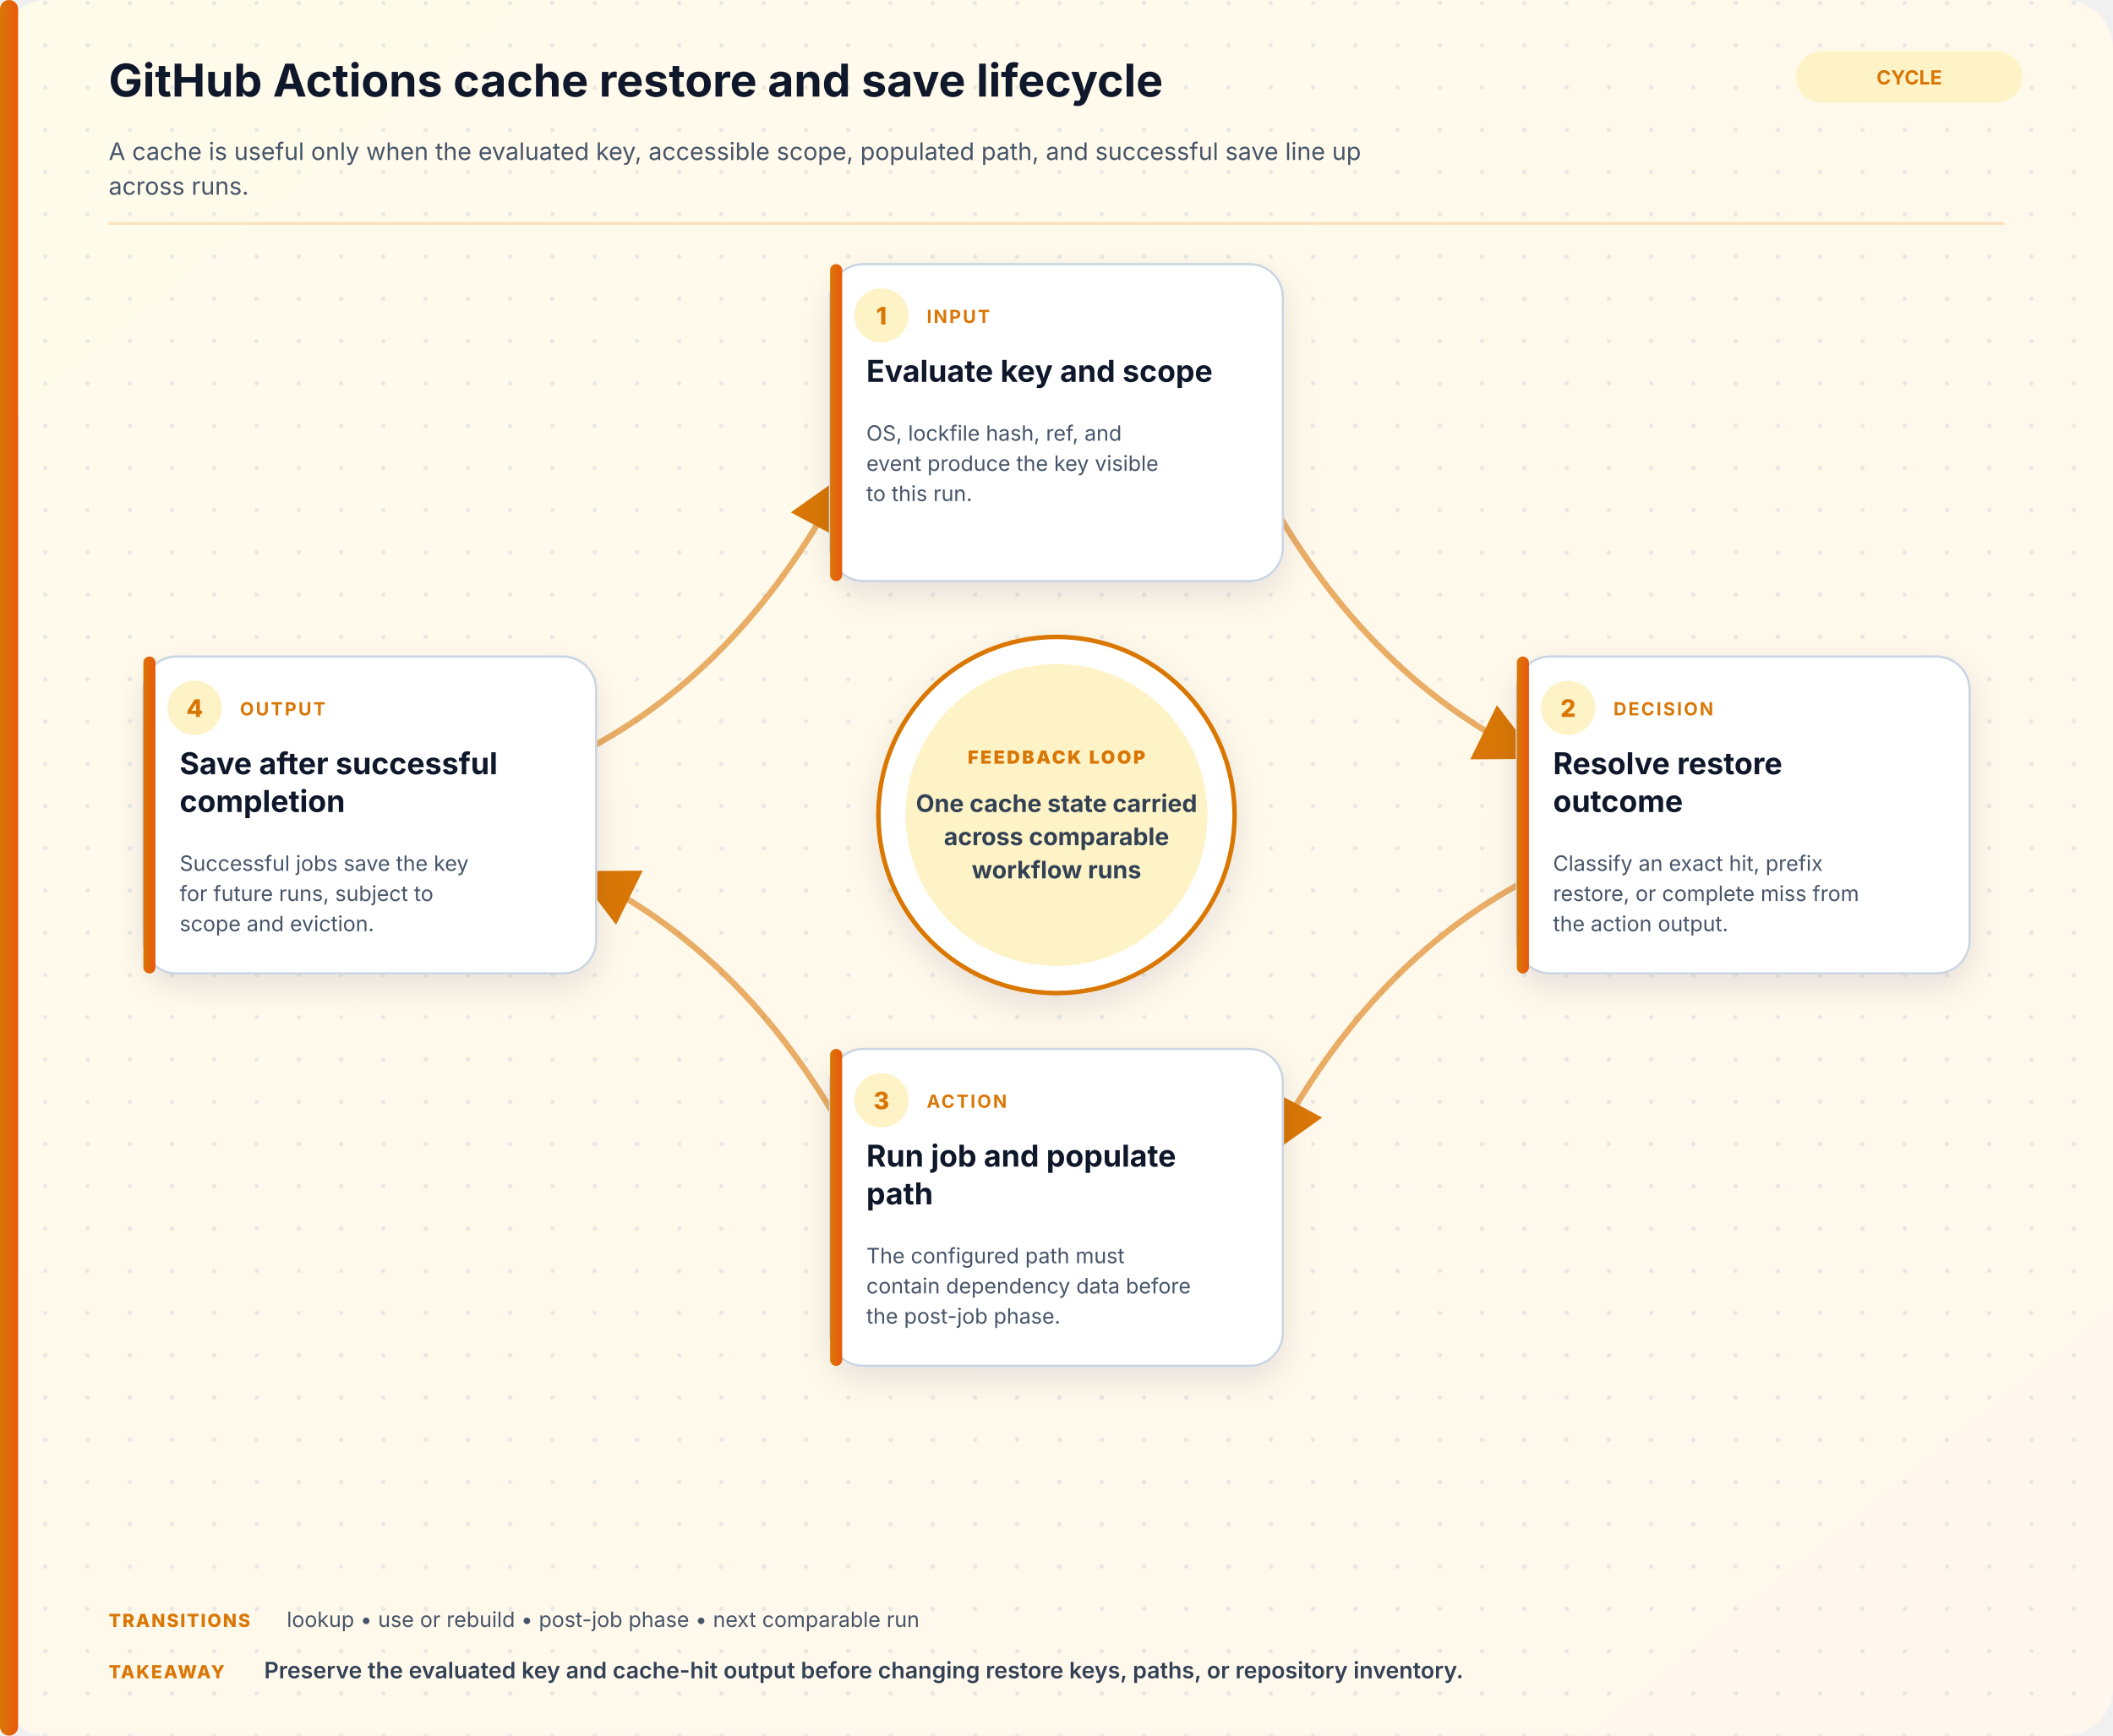
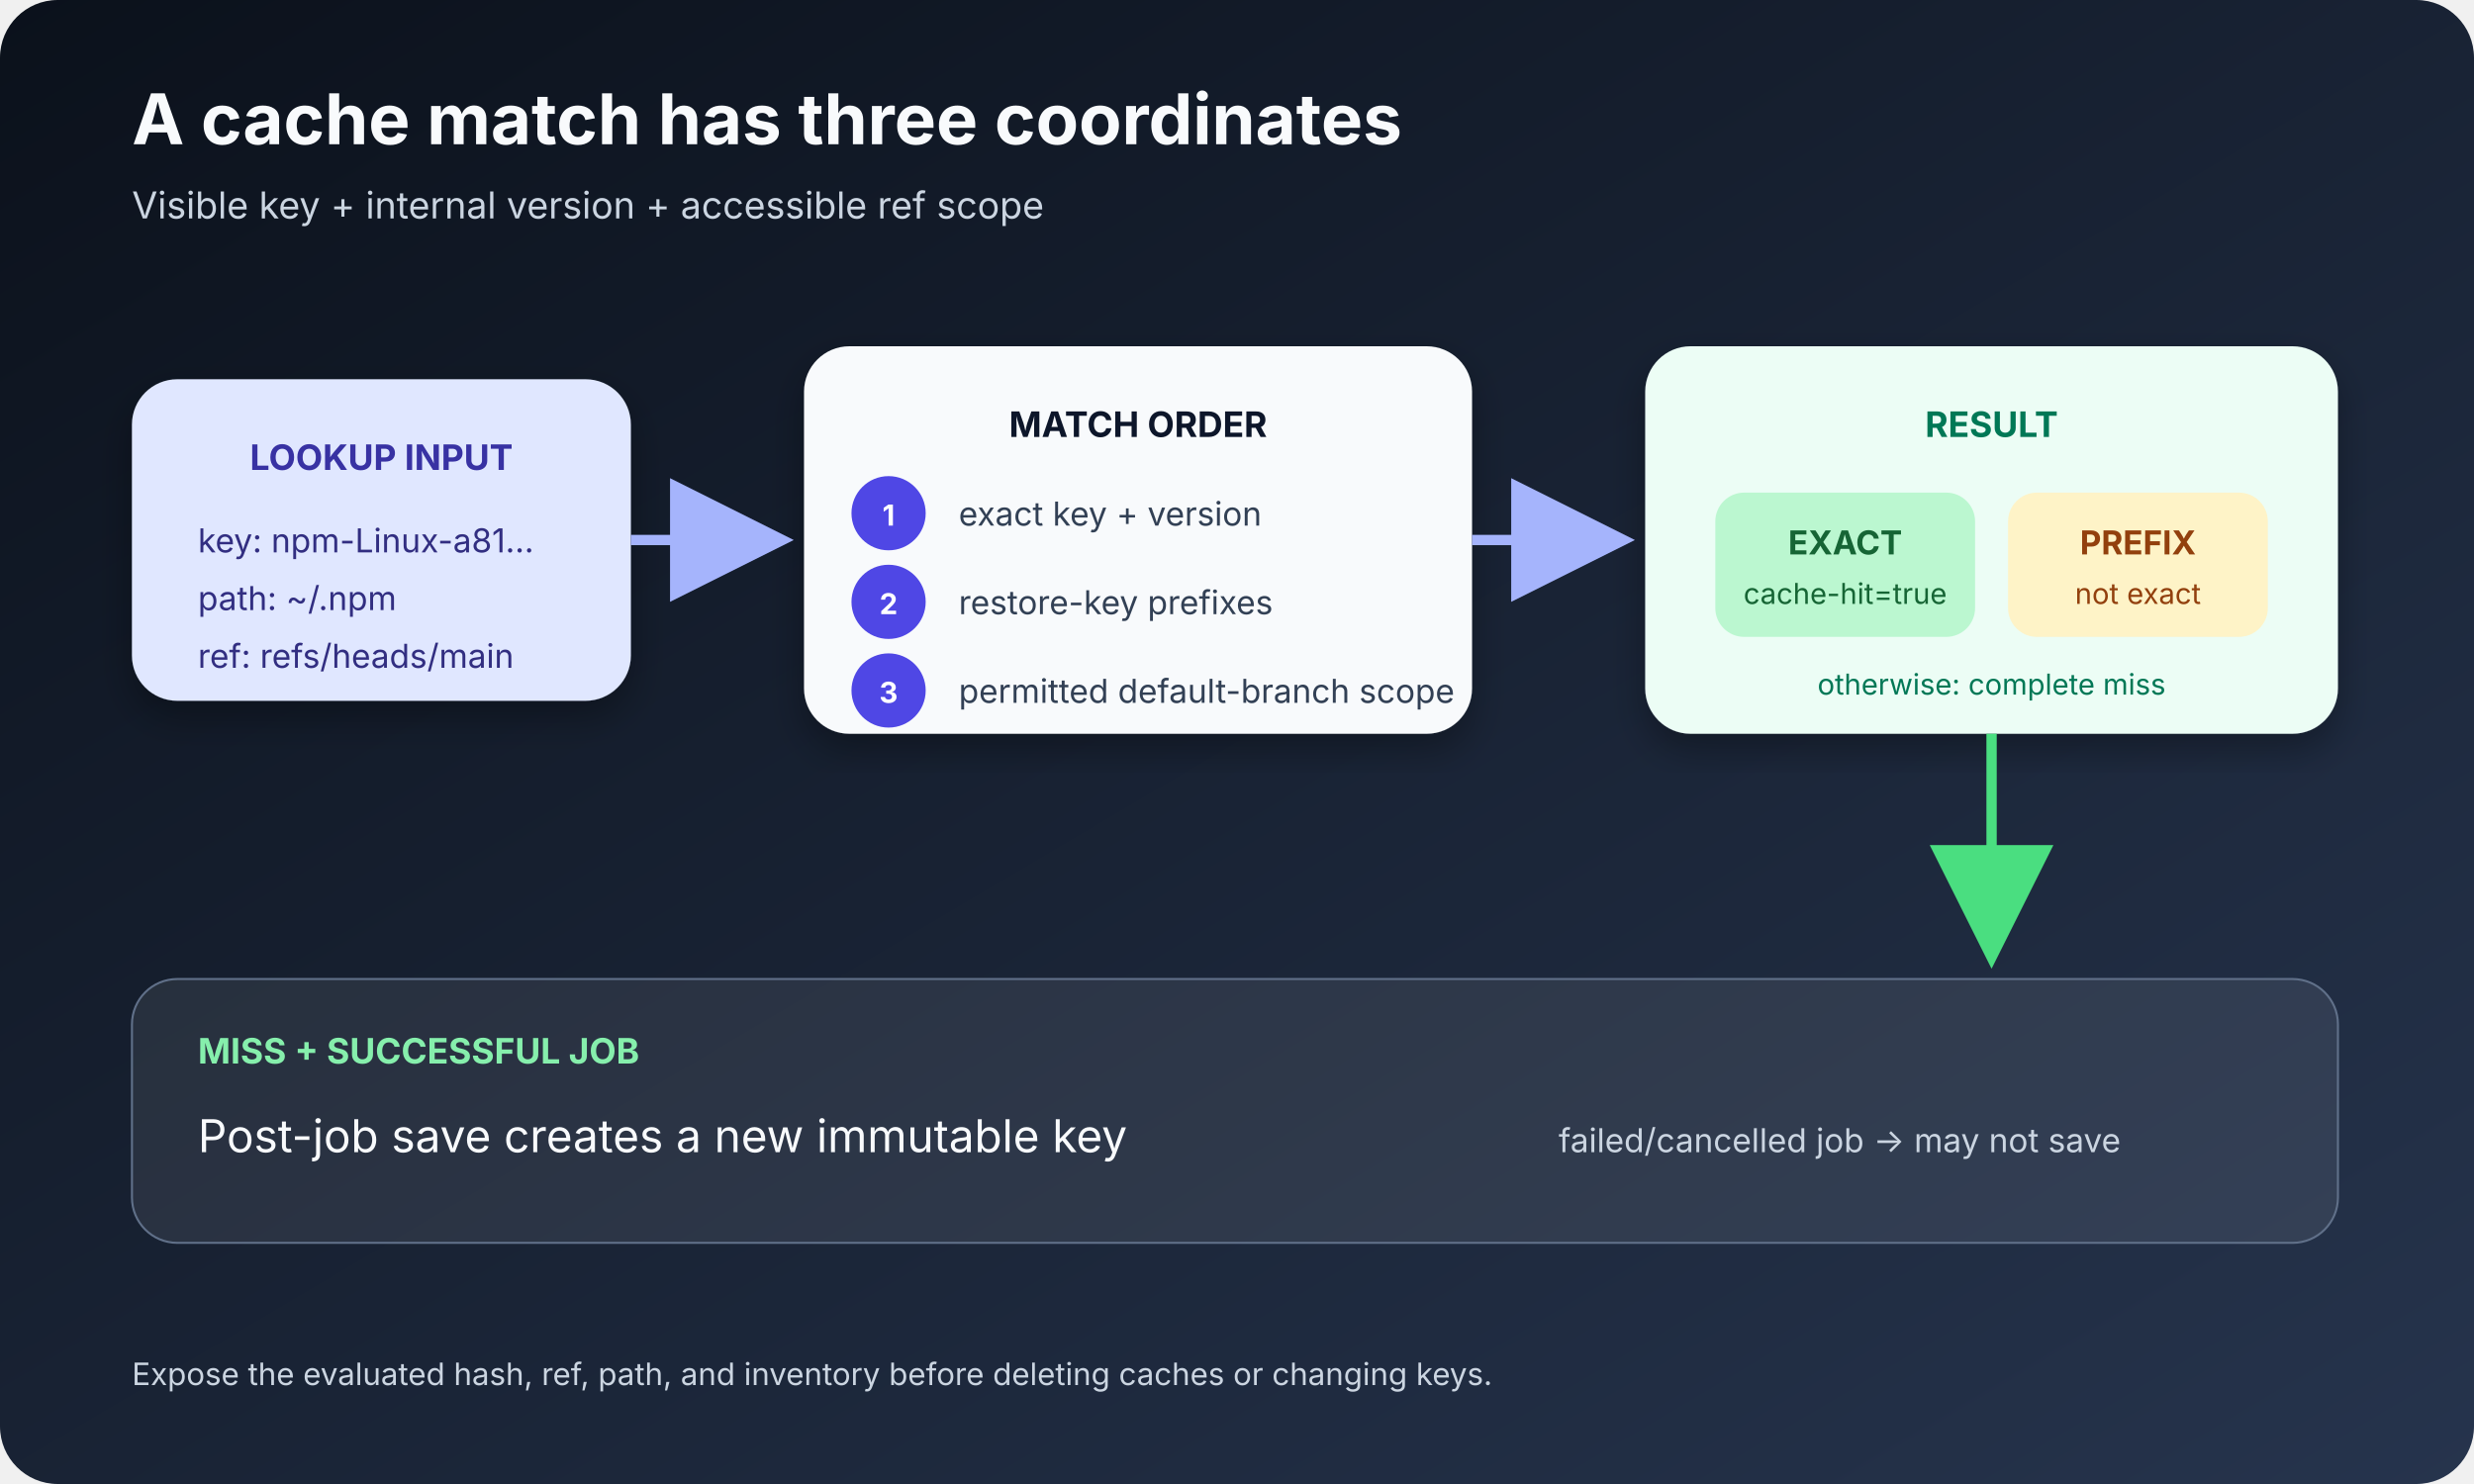
- <svg xmlns="http://www.w3.org/2000/svg" width="1400" height="1150" viewBox="0 0 1400 1150" role="img" aria-labelledby="title desc" data-text-collision-check="strict">
+ <svg xmlns="http://www.w3.org/2000/svg" width="1200" height="720" viewBox="0 0 1200 720" role="img" aria-labelledby="title desc" data-text-collision-check="strict">
  <defs>
-     <linearGradient id="bg" x1="0" x2="1" y1="0" y2="1">
-       <stop offset="0" stop-color="#fffbeb" />
-       <stop offset="1" stop-color="#fff7ed" />
+     <linearGradient id="bg" x1="0" y1="0" x2="1" y2="1">
+       <stop stop-color="#0b111b" />
+       <stop offset="1" stop-color="#26344d" />
    </linearGradient>
-     <linearGradient id="accent" x1="0" x2="1">
-       <stop offset="0" stop-color="#d97706" />
-       <stop offset="1" stop-color="#ea580c" />
-     </linearGradient>
-     <filter id="shadow" x="-20%" y="-20%" width="140%" height="150%">
-       <feDropShadow dx="0" dy="8" stdDeviation="10" flood-color="#0f172a" flood-opacity="0.10" />
+     <marker id="a" markerWidth="12" markerHeight="12" refX="10" refY="6" orient="auto">
+       <path d="M0 0 L12 6 L0 12 Z" fill="#a5b4fc" />
+     </marker>
+     <marker id="g" markerWidth="12" markerHeight="12" refX="10" refY="6" orient="auto">
+       <path d="M0 0 L12 6 L0 12 Z" fill="#4ade80" />
+     </marker>
+     <filter id="shadow">
+       <feDropShadow dx="0" dy="8" stdDeviation="9" flood-opacity=".32" />
    </filter>
-     <pattern id="dots" width="28" height="28" patternUnits="userSpaceOnUse">
-       <circle cx="2" cy="2" r="1.5" fill="#94a3b8" opacity="0.20" />
-     </pattern>
-     <marker id="arrow" markerWidth="12" markerHeight="12" refX="9" refY="6" orient="auto">
-       <path d="M1,1 L11,6 L1,11 z" fill="#d97706" />
-     </marker>
  </defs>
-   <rect width="1400" height="1150" rx="32" fill="url(#bg)" />
-   <rect width="1400" height="1150" rx="32" fill="url(#dots)" />
-   <rect x="0" y="0" width="12" height="100%" rx="6" fill="url(#accent)" />
-   <rect x="1190" y="34" width="150" height="34" rx="17" fill="#fef3c7" />
-   <text x="1265" y="56" text-anchor="middle" font-family="Inter, Arial, sans-serif" font-size="13" font-weight="700" fill="#d97706">CYCLE</text>
-   <text x="72" y="64" text-anchor="start" font-family="Inter, Arial, sans-serif" font-size="30" font-weight="750" fill="#0f172a">GitHub Actions cache restore and save lifecycle</text>
-   <text x="72" y="106" text-anchor="start" font-family="Inter, Arial, sans-serif" font-size="16" font-weight="400" fill="#475569">A cache is useful only when the evaluated key, accessible scope, populated path, and successful save line up</text>
-   <text x="72" y="129" text-anchor="start" font-family="Inter, Arial, sans-serif" font-size="16" font-weight="400" fill="#475569">across runs.</text>
-   <line x1="72" y1="148" x2="1328" y2="148" stroke="#d97706" stroke-opacity="0.18" stroke-width="2" />
-   <path d="M 834.6 318.7 Q 902.3 445.5, 1011.7 499.3" fill="none" stroke="#d97706" stroke-width="4" stroke-opacity="0.58" marker-end="url(#arrow)" />
-   <path d="M 1020.4 578.7 Q 911.0 632.5, 843.3 759.3" fill="none" stroke="#d97706" stroke-width="4" stroke-opacity="0.58" marker-end="url(#arrow)" />
-   <path d="M 565.4 761.3 Q 497.7 634.5, 388.3 580.7" fill="none" stroke="#d97706" stroke-width="4" stroke-opacity="0.58" marker-end="url(#arrow)" />
-   <path d="M 379.6 501.3 Q 489.0 447.5, 556.7 320.7" fill="none" stroke="#d97706" stroke-width="4" stroke-opacity="0.58" marker-end="url(#arrow)" />
-   <circle cx="700.0" cy="540.0" r="118" fill="#ffffff" stroke="#d97706" stroke-width="3" filter="url(#shadow)" />
-   <circle cx="700.0" cy="540.0" r="100" fill="#fef3c7" />
-   <text x="700.0" y="506.0" text-anchor="middle" font-family="Inter, Arial, sans-serif" font-size="12" font-weight="850" letter-spacing="1.4" fill="#d97706">FEEDBACK LOOP</text>
-   <text x="700.0" y="538.0" text-anchor="middle" font-family="Inter, Arial, sans-serif" font-size="16" font-weight="650" fill="#334155">One cache state carried</text>
-   <text x="700.0" y="560.0" text-anchor="middle" font-family="Inter, Arial, sans-serif" font-size="16" font-weight="650" fill="#334155">across comparable</text>
-   <text x="700.0" y="582.0" text-anchor="middle" font-family="Inter, Arial, sans-serif" font-size="16" font-weight="650" fill="#334155">workflow runs</text>
-   <rect x="550.0" y="175.0" width="300.0" height="210.0" rx="22" fill="#ffffff" stroke="#cbd5e1" stroke-width="1.5" filter="url(#shadow)" />
-   <rect x="550.0" y="175.0" width="8" height="210.0" rx="4" fill="url(#accent)" />
-   <circle cx="584.0" cy="209.0" r="18" fill="#fef3c7" />
-   <text x="584.0" y="215.0" text-anchor="middle" font-family="Inter, Arial, sans-serif" font-size="16" font-weight="800" fill="#d97706">1</text>
-   <text x="614.0" y="214.0" font-family="Inter, Arial, sans-serif" font-size="12" font-weight="750" letter-spacing="1.2" fill="#d97706">INPUT</text>
-   <text x="574.0" y="253.0" text-anchor="start" font-family="Inter, Arial, sans-serif" font-size="20" font-weight="700" fill="#0f172a">Evaluate key and scope</text>
-   <text x="574.0" y="292.0" text-anchor="start" font-family="Inter, Arial, sans-serif" font-size="14" font-weight="400" fill="#475569">OS, lockfile hash, ref, and</text>
-   <text x="574.0" y="312.0" text-anchor="start" font-family="Inter, Arial, sans-serif" font-size="14" font-weight="400" fill="#475569">event produce the key visible</text>
-   <text x="574.0" y="332.0" text-anchor="start" font-family="Inter, Arial, sans-serif" font-size="14" font-weight="400" fill="#475569">to this run.</text>
-   <rect x="1005.0" y="435.0" width="300.0" height="210.0" rx="22" fill="#ffffff" stroke="#cbd5e1" stroke-width="1.5" filter="url(#shadow)" />
-   <rect x="1005.0" y="435.0" width="8" height="210.0" rx="4" fill="url(#accent)" />
-   <circle cx="1039.0" cy="469.0" r="18" fill="#fef3c7" />
-   <text x="1039.0" y="475.0" text-anchor="middle" font-family="Inter, Arial, sans-serif" font-size="16" font-weight="800" fill="#d97706">2</text>
-   <text x="1069.0" y="474.0" font-family="Inter, Arial, sans-serif" font-size="12" font-weight="750" letter-spacing="1.2" fill="#d97706">DECISION</text>
-   <text x="1029.0" y="513.0" text-anchor="start" font-family="Inter, Arial, sans-serif" font-size="20" font-weight="700" fill="#0f172a">Resolve restore</text>
-   <text x="1029.0" y="538.0" text-anchor="start" font-family="Inter, Arial, sans-serif" font-size="20" font-weight="700" fill="#0f172a">outcome</text>
-   <text x="1029.0" y="577.0" text-anchor="start" font-family="Inter, Arial, sans-serif" font-size="14" font-weight="400" fill="#475569">Classify an exact hit, prefix</text>
-   <text x="1029.0" y="597.0" text-anchor="start" font-family="Inter, Arial, sans-serif" font-size="14" font-weight="400" fill="#475569">restore, or complete miss from</text>
-   <text x="1029.0" y="617.0" text-anchor="start" font-family="Inter, Arial, sans-serif" font-size="14" font-weight="400" fill="#475569">the action output.</text>
-   <rect x="550.0" y="695.0" width="300.0" height="210.0" rx="22" fill="#ffffff" stroke="#cbd5e1" stroke-width="1.5" filter="url(#shadow)" />
-   <rect x="550.0" y="695.0" width="8" height="210.0" rx="4" fill="url(#accent)" />
-   <circle cx="584.0" cy="729.0" r="18" fill="#fef3c7" />
-   <text x="584.0" y="735.0" text-anchor="middle" font-family="Inter, Arial, sans-serif" font-size="16" font-weight="800" fill="#d97706">3</text>
-   <text x="614.0" y="734.0" font-family="Inter, Arial, sans-serif" font-size="12" font-weight="750" letter-spacing="1.2" fill="#d97706">ACTION</text>
-   <text x="574.0" y="773.0" text-anchor="start" font-family="Inter, Arial, sans-serif" font-size="20" font-weight="700" fill="#0f172a">Run job and populate</text>
-   <text x="574.0" y="798.0" text-anchor="start" font-family="Inter, Arial, sans-serif" font-size="20" font-weight="700" fill="#0f172a">path</text>
-   <text x="574.0" y="837.0" text-anchor="start" font-family="Inter, Arial, sans-serif" font-size="14" font-weight="400" fill="#475569">The configured path must</text>
-   <text x="574.0" y="857.0" text-anchor="start" font-family="Inter, Arial, sans-serif" font-size="14" font-weight="400" fill="#475569">contain dependency data before</text>
-   <text x="574.0" y="877.0" text-anchor="start" font-family="Inter, Arial, sans-serif" font-size="14" font-weight="400" fill="#475569">the post-job phase.</text>
-   <rect x="95.0" y="435.0" width="300.0" height="210.0" rx="22" fill="#ffffff" stroke="#cbd5e1" stroke-width="1.5" filter="url(#shadow)" />
-   <rect x="95.0" y="435.0" width="8" height="210.0" rx="4" fill="url(#accent)" />
-   <circle cx="129.0" cy="469.0" r="18" fill="#fef3c7" />
-   <text x="129.0" y="475.0" text-anchor="middle" font-family="Inter, Arial, sans-serif" font-size="16" font-weight="800" fill="#d97706">4</text>
-   <text x="159.0" y="474.0" font-family="Inter, Arial, sans-serif" font-size="12" font-weight="750" letter-spacing="1.2" fill="#d97706">OUTPUT</text>
-   <text x="119.0" y="513.0" text-anchor="start" font-family="Inter, Arial, sans-serif" font-size="20" font-weight="700" fill="#0f172a">Save after successful</text>
-   <text x="119.0" y="538.0" text-anchor="start" font-family="Inter, Arial, sans-serif" font-size="20" font-weight="700" fill="#0f172a">completion</text>
-   <text x="119.0" y="577.0" text-anchor="start" font-family="Inter, Arial, sans-serif" font-size="14" font-weight="400" fill="#475569">Successful jobs save the key</text>
-   <text x="119.0" y="597.0" text-anchor="start" font-family="Inter, Arial, sans-serif" font-size="14" font-weight="400" fill="#475569">for future runs, subject to</text>
-   <text x="119.0" y="617.0" text-anchor="start" font-family="Inter, Arial, sans-serif" font-size="14" font-weight="400" fill="#475569">scope and eviction.</text>
-   <text x="72" y="1078" font-family="Inter, Arial, sans-serif" font-size="12" font-weight="800" letter-spacing="1" fill="#d97706">TRANSITIONS</text>
-   <text x="190" y="1078" text-anchor="start" font-family="Inter, Arial, sans-serif" font-size="14" font-weight="400" fill="#475569">lookup • use or rebuild • post-job phase • next comparable run</text>
-   <text x="72" y="1112" font-family="Inter, Arial, sans-serif" font-size="12" font-weight="800" letter-spacing="1" fill="#d97706">TAKEAWAY</text>
-   <text x="175" y="1112" text-anchor="start" font-family="Inter, Arial, sans-serif" font-size="15" font-weight="600" fill="#334155">Preserve the evaluated key and cache-hit output before changing restore keys, paths, or repository inventory.</text>
+   <rect width="1200" height="720" rx="28" fill="url(#bg)" />
+   <text x="64" y="70" font-family="Inter,Arial,sans-serif" font-size="34" font-weight="700" fill="#f8fafc">A cache match has three coordinates</text>
+   <text x="64" y="106" font-family="Inter,Arial,sans-serif" font-size="18" fill="#cbd5e1">Visible key + internal version + accessible ref scope</text>
+   <g font-family="Inter,Arial,sans-serif" filter="url(#shadow)">
+     <rect x="64" y="184" width="242" height="156" rx="22" fill="#e0e7ff" />
+     <text x="185" y="228" text-anchor="middle" font-size="17" font-weight="700" fill="#3730a3">LOOKUP INPUT</text>
+     <text x="96" y="268" font-size="16" fill="#312e81">key: npm-Linux-a81...</text>
+     <text x="96" y="296" font-size="16" fill="#312e81">path: ~/.npm</text>
+     <text x="96" y="324" font-size="16" fill="#312e81">ref: refs/heads/main</text>
+     <rect x="390" y="168" width="324" height="188" rx="22" fill="#f8fafc" />
+     <text x="552" y="212" text-anchor="middle" font-size="17" font-weight="700" fill="#0f172a">MATCH ORDER</text>
+     <circle cx="431" cy="249" r="18" fill="#4f46e5" />
+     <text x="431" y="255" text-anchor="middle" font-size="14" font-weight="700" fill="#fff">1</text>
+     <text x="465" y="255" font-size="16" fill="#334155">exact key + version</text>
+     <circle cx="431" cy="292" r="18" fill="#4f46e5" />
+     <text x="431" y="298" text-anchor="middle" font-size="14" font-weight="700" fill="#fff">2</text>
+     <text x="465" y="298" font-size="16" fill="#334155">restore-key prefixes</text>
+     <circle cx="431" cy="335" r="18" fill="#4f46e5" />
+     <text x="431" y="341" text-anchor="middle" font-size="14" font-weight="700" fill="#fff">3</text>
+     <text x="465" y="341" font-size="16" fill="#334155">permitted default-branch scope</text>
+     <rect x="798" y="168" width="336" height="188" rx="22" fill="#ecfdf5" />
+     <text x="966" y="212" text-anchor="middle" font-size="17" font-weight="700" fill="#047857">RESULT</text>
+     <rect x="832" y="239" width="126" height="70" rx="14" fill="#bbf7d0" />
+     <text x="895" y="269" text-anchor="middle" font-size="16" font-weight="700" fill="#166534">EXACT</text>
+     <text x="895" y="293" text-anchor="middle" font-size="14" fill="#166534">cache-hit=true</text>
+     <rect x="974" y="239" width="126" height="70" rx="14" fill="#fef3c7" />
+     <text x="1037" y="269" text-anchor="middle" font-size="16" font-weight="700" fill="#92400e">PREFIX</text>
+     <text x="1037" y="293" text-anchor="middle" font-size="14" fill="#92400e">not exact</text>
+     <text x="966" y="337" text-anchor="middle" font-size="14" fill="#047857">otherwise: complete miss</text>
+   </g>
+   <path d="M306 262 H375" stroke="#a5b4fc" stroke-width="5" marker-end="url(#a)" />
+   <path d="M714 262 H783" stroke="#a5b4fc" stroke-width="5" marker-end="url(#a)" />
+   <rect x="64" y="475" width="1070" height="128" rx="22" fill="#ffffff" fill-opacity=".08" stroke="#607089" />
+   <text x="96" y="516" font-family="Inter,Arial,sans-serif" font-size="17" font-weight="700" fill="#86efac">MISS + SUCCESSFUL JOB</text>
+   <text x="96" y="559" font-family="Inter,Arial,sans-serif" font-size="22" fill="#f8fafc">Post-job save creates a new immutable key</text>
+   <text x="756" y="559" font-family="Inter,Arial,sans-serif" font-size="16" fill="#cbd5e1">failed/cancelled job → may not save</text>
+   <path d="M966 356 V460" stroke="#4ade80" stroke-width="5" marker-end="url(#g)" />
+   <text x="64" y="672" font-family="Inter,Arial,sans-serif" font-size="15" fill="#cbd5e1">Expose the evaluated hash, ref, path, and inventory before deleting caches or changing keys.</text>
</svg>
